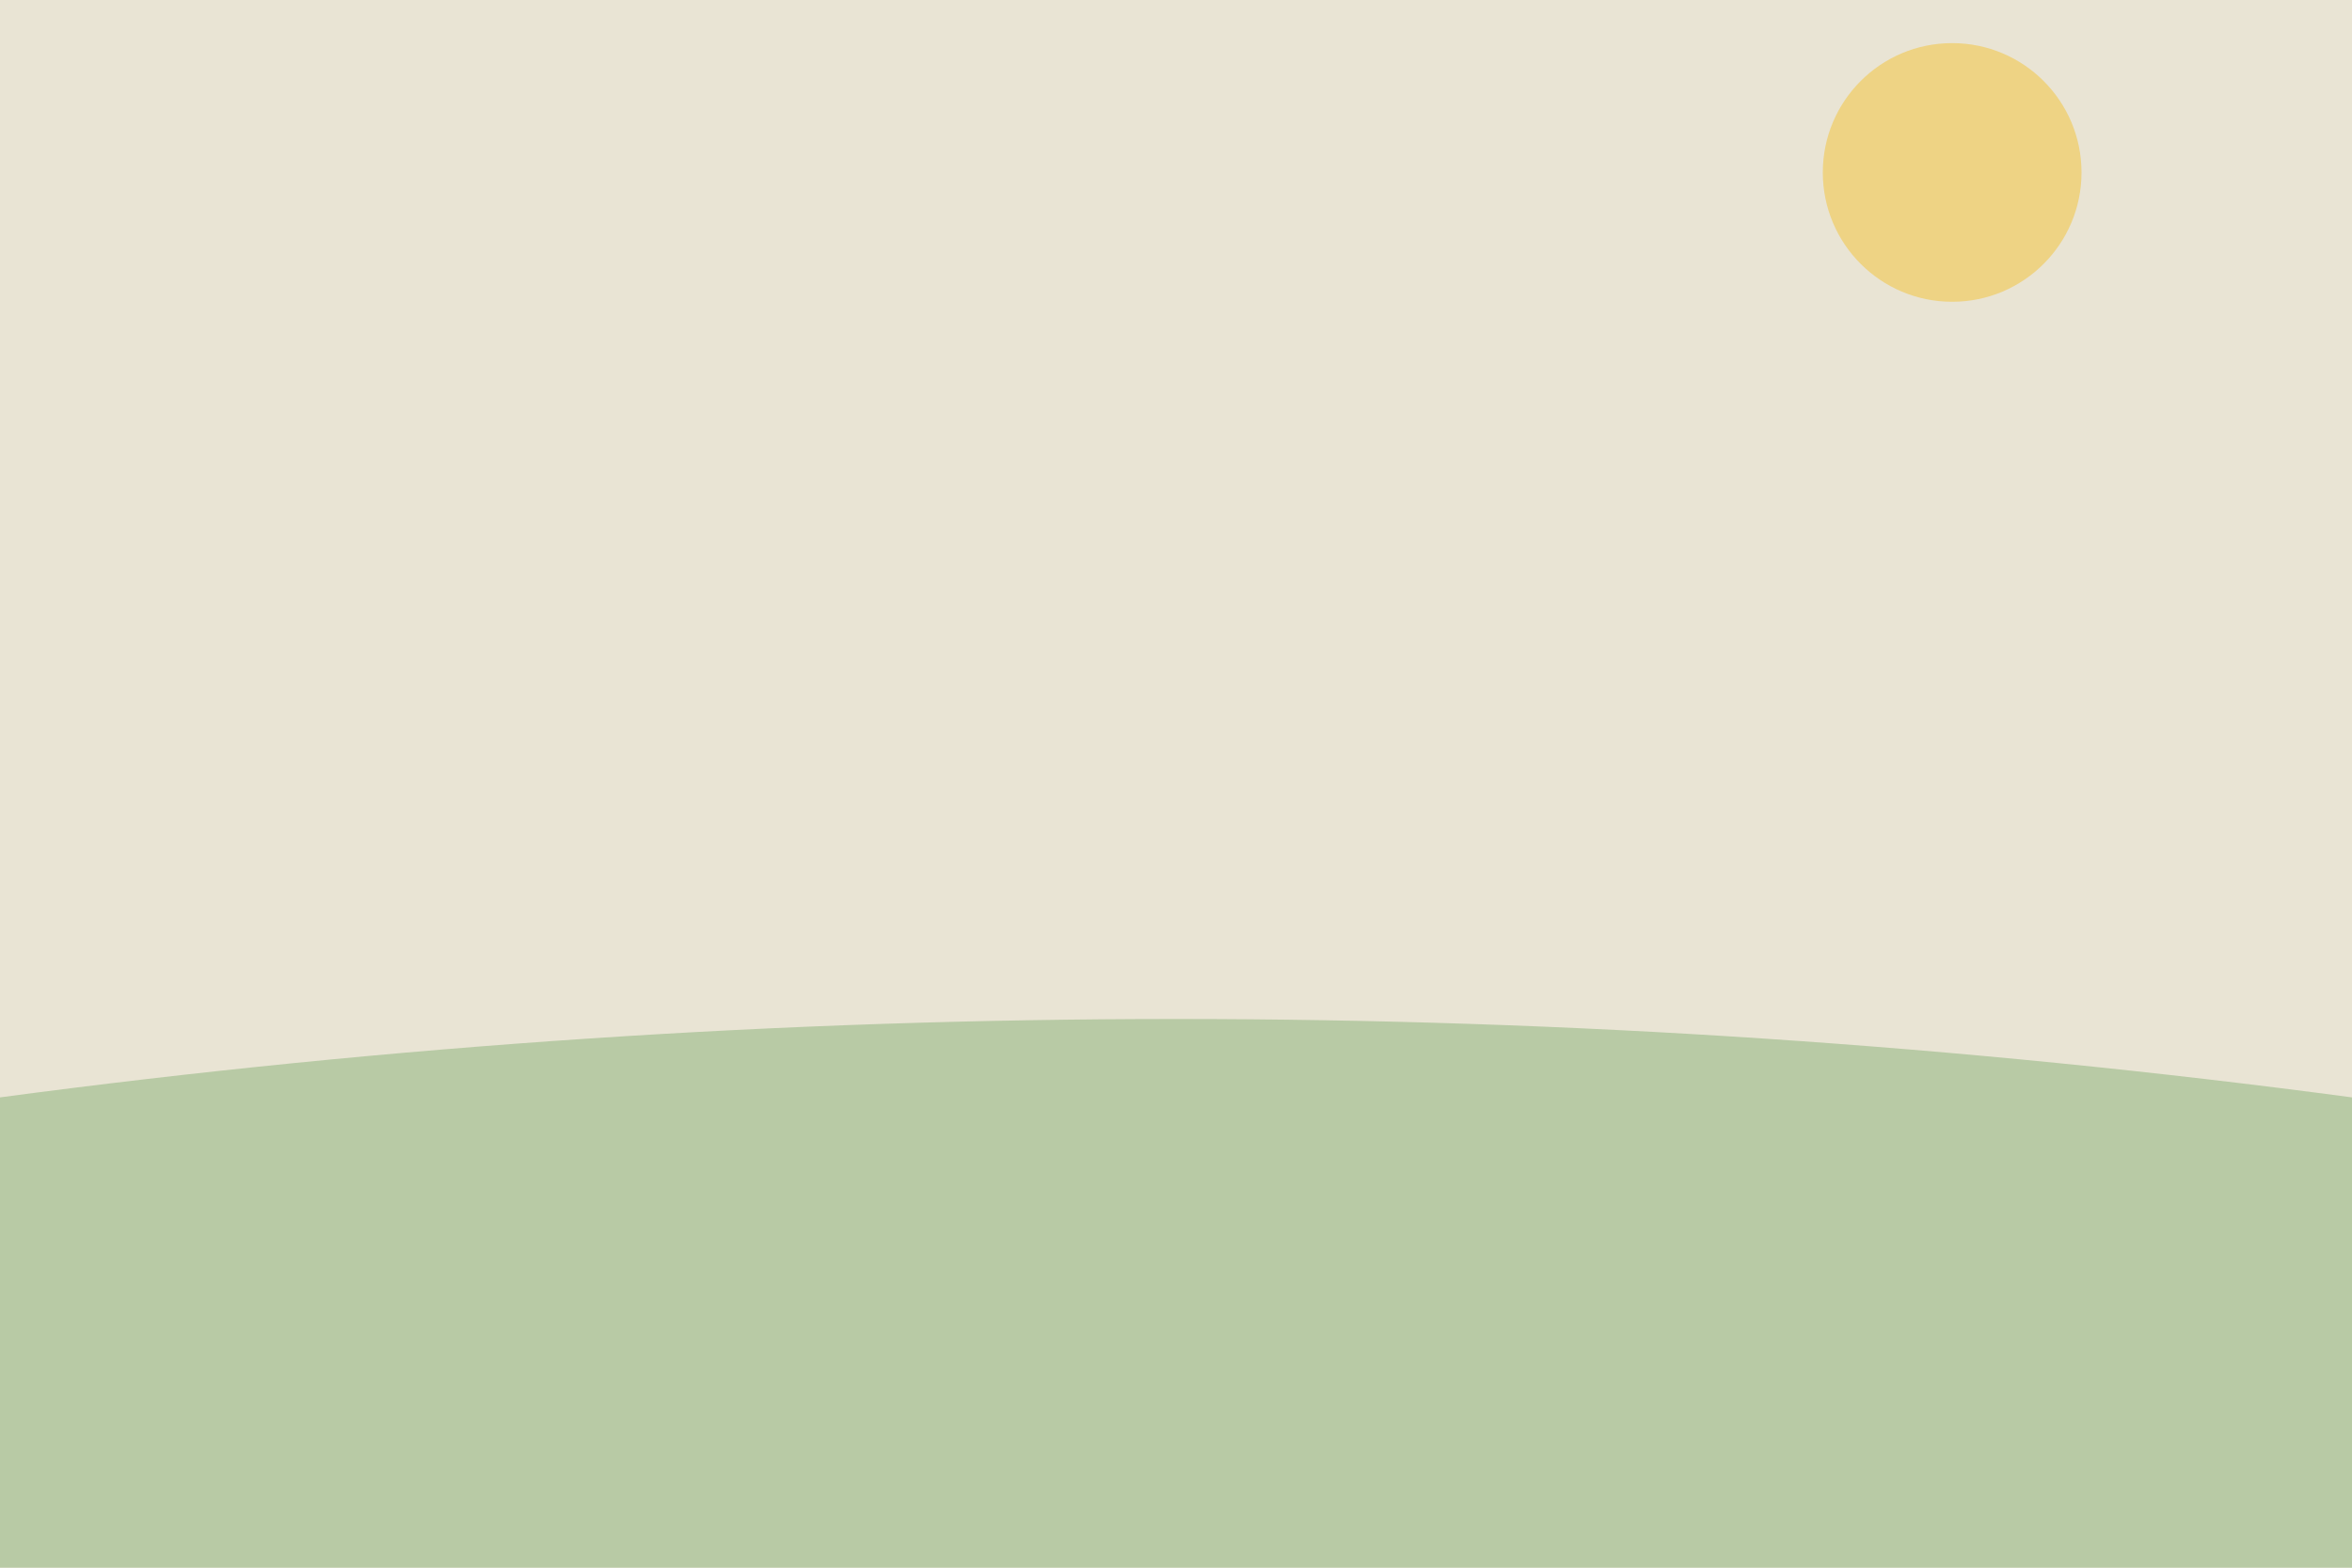
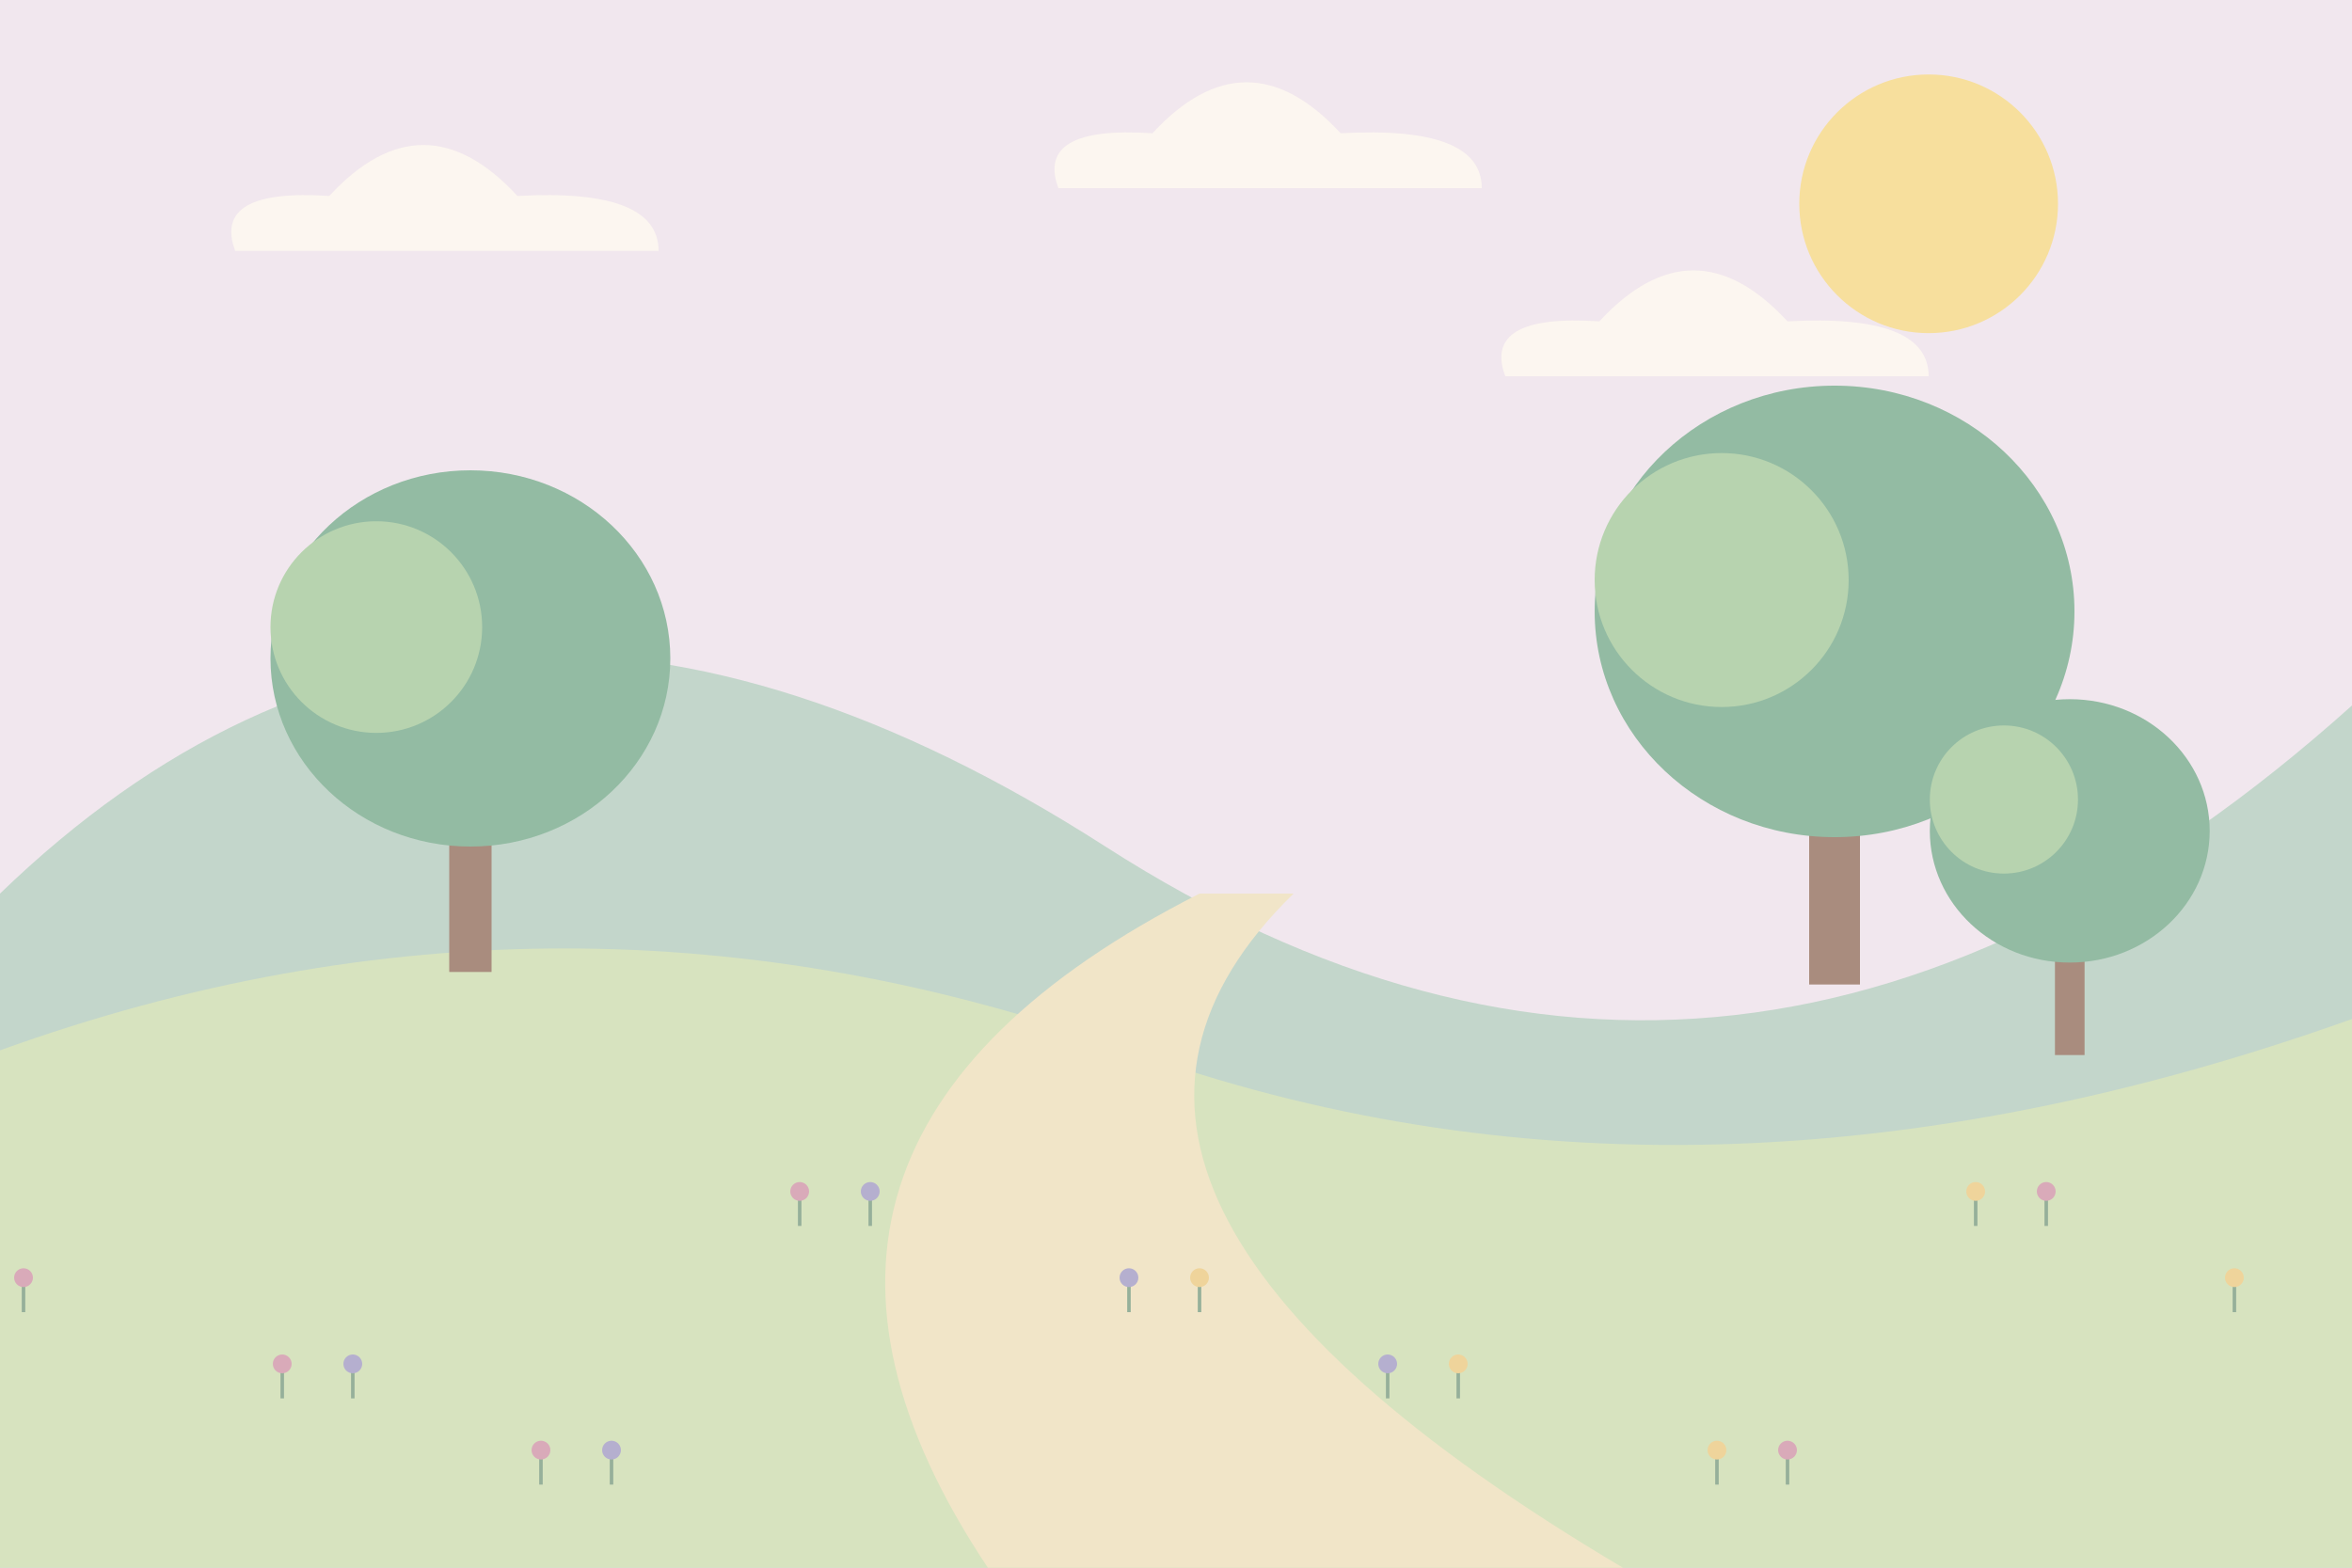
- <svg xmlns="http://www.w3.org/2000/svg" width="1536" height="1024">
-   <rect width="100%" height="100%" fill="#e9e4d4" />
-   <path d="M0 716.8 Q768 614.4 1536 716.8 V1024 H0Z" fill="#b8caa5" />
-   <circle cx="1274.88" cy="112.64" r="84.48" fill="#eed384" />
+ <svg xmlns="http://www.w3.org/2000/svg" width="1536" height="1024" viewBox="0 0 1536 1024">
+   <rect width="1536" height="1024" fill="#f1e7ee" />
+   <circle cx="1259.52" cy="133.12" r="84.48" fill="#f7df9d" />
+   <path d="M153.6 163.84 Q138.24 122.88 215.04 128.0 Q276.48 61.44 337.92 128.0 Q430.08 122.88 430.08 163.84 Z" fill="#fffaf0" opacity=".8" />
+   <path d="M691.2 122.88 Q675.84 81.92 752.64 87.04 Q814.08 20.48 875.52 87.04 Q967.68 81.92 967.68 122.88 Z" fill="#fffaf0" opacity=".8" />
+   <path d="M983.04 245.76 Q967.68 204.8 1044.48 209.92 Q1105.92 143.36 1167.36 209.92 Q1259.52 204.8 1259.52 245.76 Z" fill="#fffaf0" opacity=".8" />
+   <path d="M0 583.68 Q307.2 286.72 721.92 552.96 T1536 460.8 V1024 H0Z" fill="#c3d6cb" />
+   <path d="M0 686.08 Q368.64 552.96 737.28 686.08 T1536 665.6 V1024 H0Z" fill="#d7e3bf" />
+   <path d="M645.12 1024 Q460.8 747.52 783.36 583.68 L844.8 583.68 Q645.12 778.24 1059.84 1024" fill="#f1e5c8" />
+   <path d="M307.2 440.32 v194.56" stroke="#a98c7e" stroke-width="27.65" />
+   <ellipse cx="307.2" cy="430.08" rx="130.56" ry="122.88" fill="#93bba3" />
+   <circle cx="245.76" cy="409.6" r="69.12" fill="#b7d3af" />
+   <path d="M1198.08 409.6 v233.47" stroke="#a98c7e" stroke-width="33.18" />
+   <ellipse cx="1198.08" cy="399.36" rx="156.67" ry="147.46" fill="#93bba3" />
+   <circle cx="1124.35" cy="378.88" r="82.94" fill="#b7d3af" />
+   <path d="M1351.68 552.96 v136.19" stroke="#a98c7e" stroke-width="19.35" />
+   <ellipse cx="1351.68" cy="542.72" rx="91.39" ry="86.02" fill="#93bba3" />
+   <circle cx="1308.67" cy="522.24" r="48.38" fill="#b7d3af" />
+   <path d="M522.24 778.24 v22.53" stroke="#96b09a" stroke-width="2.3" />
+   <circle cx="522.24" cy="778.24" r="6.14" fill="#d9aab9" />
+   <path d="M1459.2 834.56 v22.53" stroke="#96b09a" stroke-width="2.3" />
+   <circle cx="1459.2" cy="834.56" r="6.14" fill="#efd49b" />
+   <path d="M906.24 890.88 v22.53" stroke="#96b09a" stroke-width="2.3" />
+   <circle cx="906.24" cy="890.88" r="6.14" fill="#b5afcf" />
+   <path d="M353.28 947.2 v22.53" stroke="#96b09a" stroke-width="2.3" />
+   <circle cx="353.28" cy="947.2" r="6.14" fill="#d9aab9" />
+   <path d="M1290.24 778.24 v22.53" stroke="#96b09a" stroke-width="2.3" />
+   <circle cx="1290.24" cy="778.24" r="6.14" fill="#efd49b" />
+   <path d="M737.28 834.56 v22.53" stroke="#96b09a" stroke-width="2.3" />
+   <circle cx="737.28" cy="834.56" r="6.14" fill="#b5afcf" />
+   <path d="M184.32 890.88 v22.53" stroke="#96b09a" stroke-width="2.3" />
+   <circle cx="184.32" cy="890.88" r="6.14" fill="#d9aab9" />
+   <path d="M1121.28 947.2 v22.53" stroke="#96b09a" stroke-width="2.3" />
+   <circle cx="1121.28" cy="947.2" r="6.14" fill="#efd49b" />
+   <path d="M568.32 778.24 v22.53" stroke="#96b09a" stroke-width="2.3" />
+   <circle cx="568.32" cy="778.24" r="6.14" fill="#b5afcf" />
+   <path d="M15.36 834.56 v22.53" stroke="#96b09a" stroke-width="2.3" />
+   <circle cx="15.36" cy="834.56" r="6.14" fill="#d9aab9" />
+   <path d="M952.32 890.88 v22.53" stroke="#96b09a" stroke-width="2.3" />
+   <circle cx="952.32" cy="890.88" r="6.14" fill="#efd49b" />
+   <path d="M399.36 947.2 v22.53" stroke="#96b09a" stroke-width="2.3" />
+   <circle cx="399.36" cy="947.2" r="6.14" fill="#b5afcf" />
+   <path d="M1336.32 778.24 v22.53" stroke="#96b09a" stroke-width="2.3" />
+   <circle cx="1336.32" cy="778.24" r="6.14" fill="#d9aab9" />
+   <path d="M783.36 834.56 v22.53" stroke="#96b09a" stroke-width="2.3" />
+   <circle cx="783.36" cy="834.56" r="6.14" fill="#efd49b" />
+   <path d="M230.4 890.88 v22.53" stroke="#96b09a" stroke-width="2.3" />
+   <circle cx="230.4" cy="890.88" r="6.14" fill="#b5afcf" />
+   <path d="M1167.36 947.2 v22.53" stroke="#96b09a" stroke-width="2.3" />
+   <circle cx="1167.36" cy="947.2" r="6.14" fill="#d9aab9" />
</svg>
